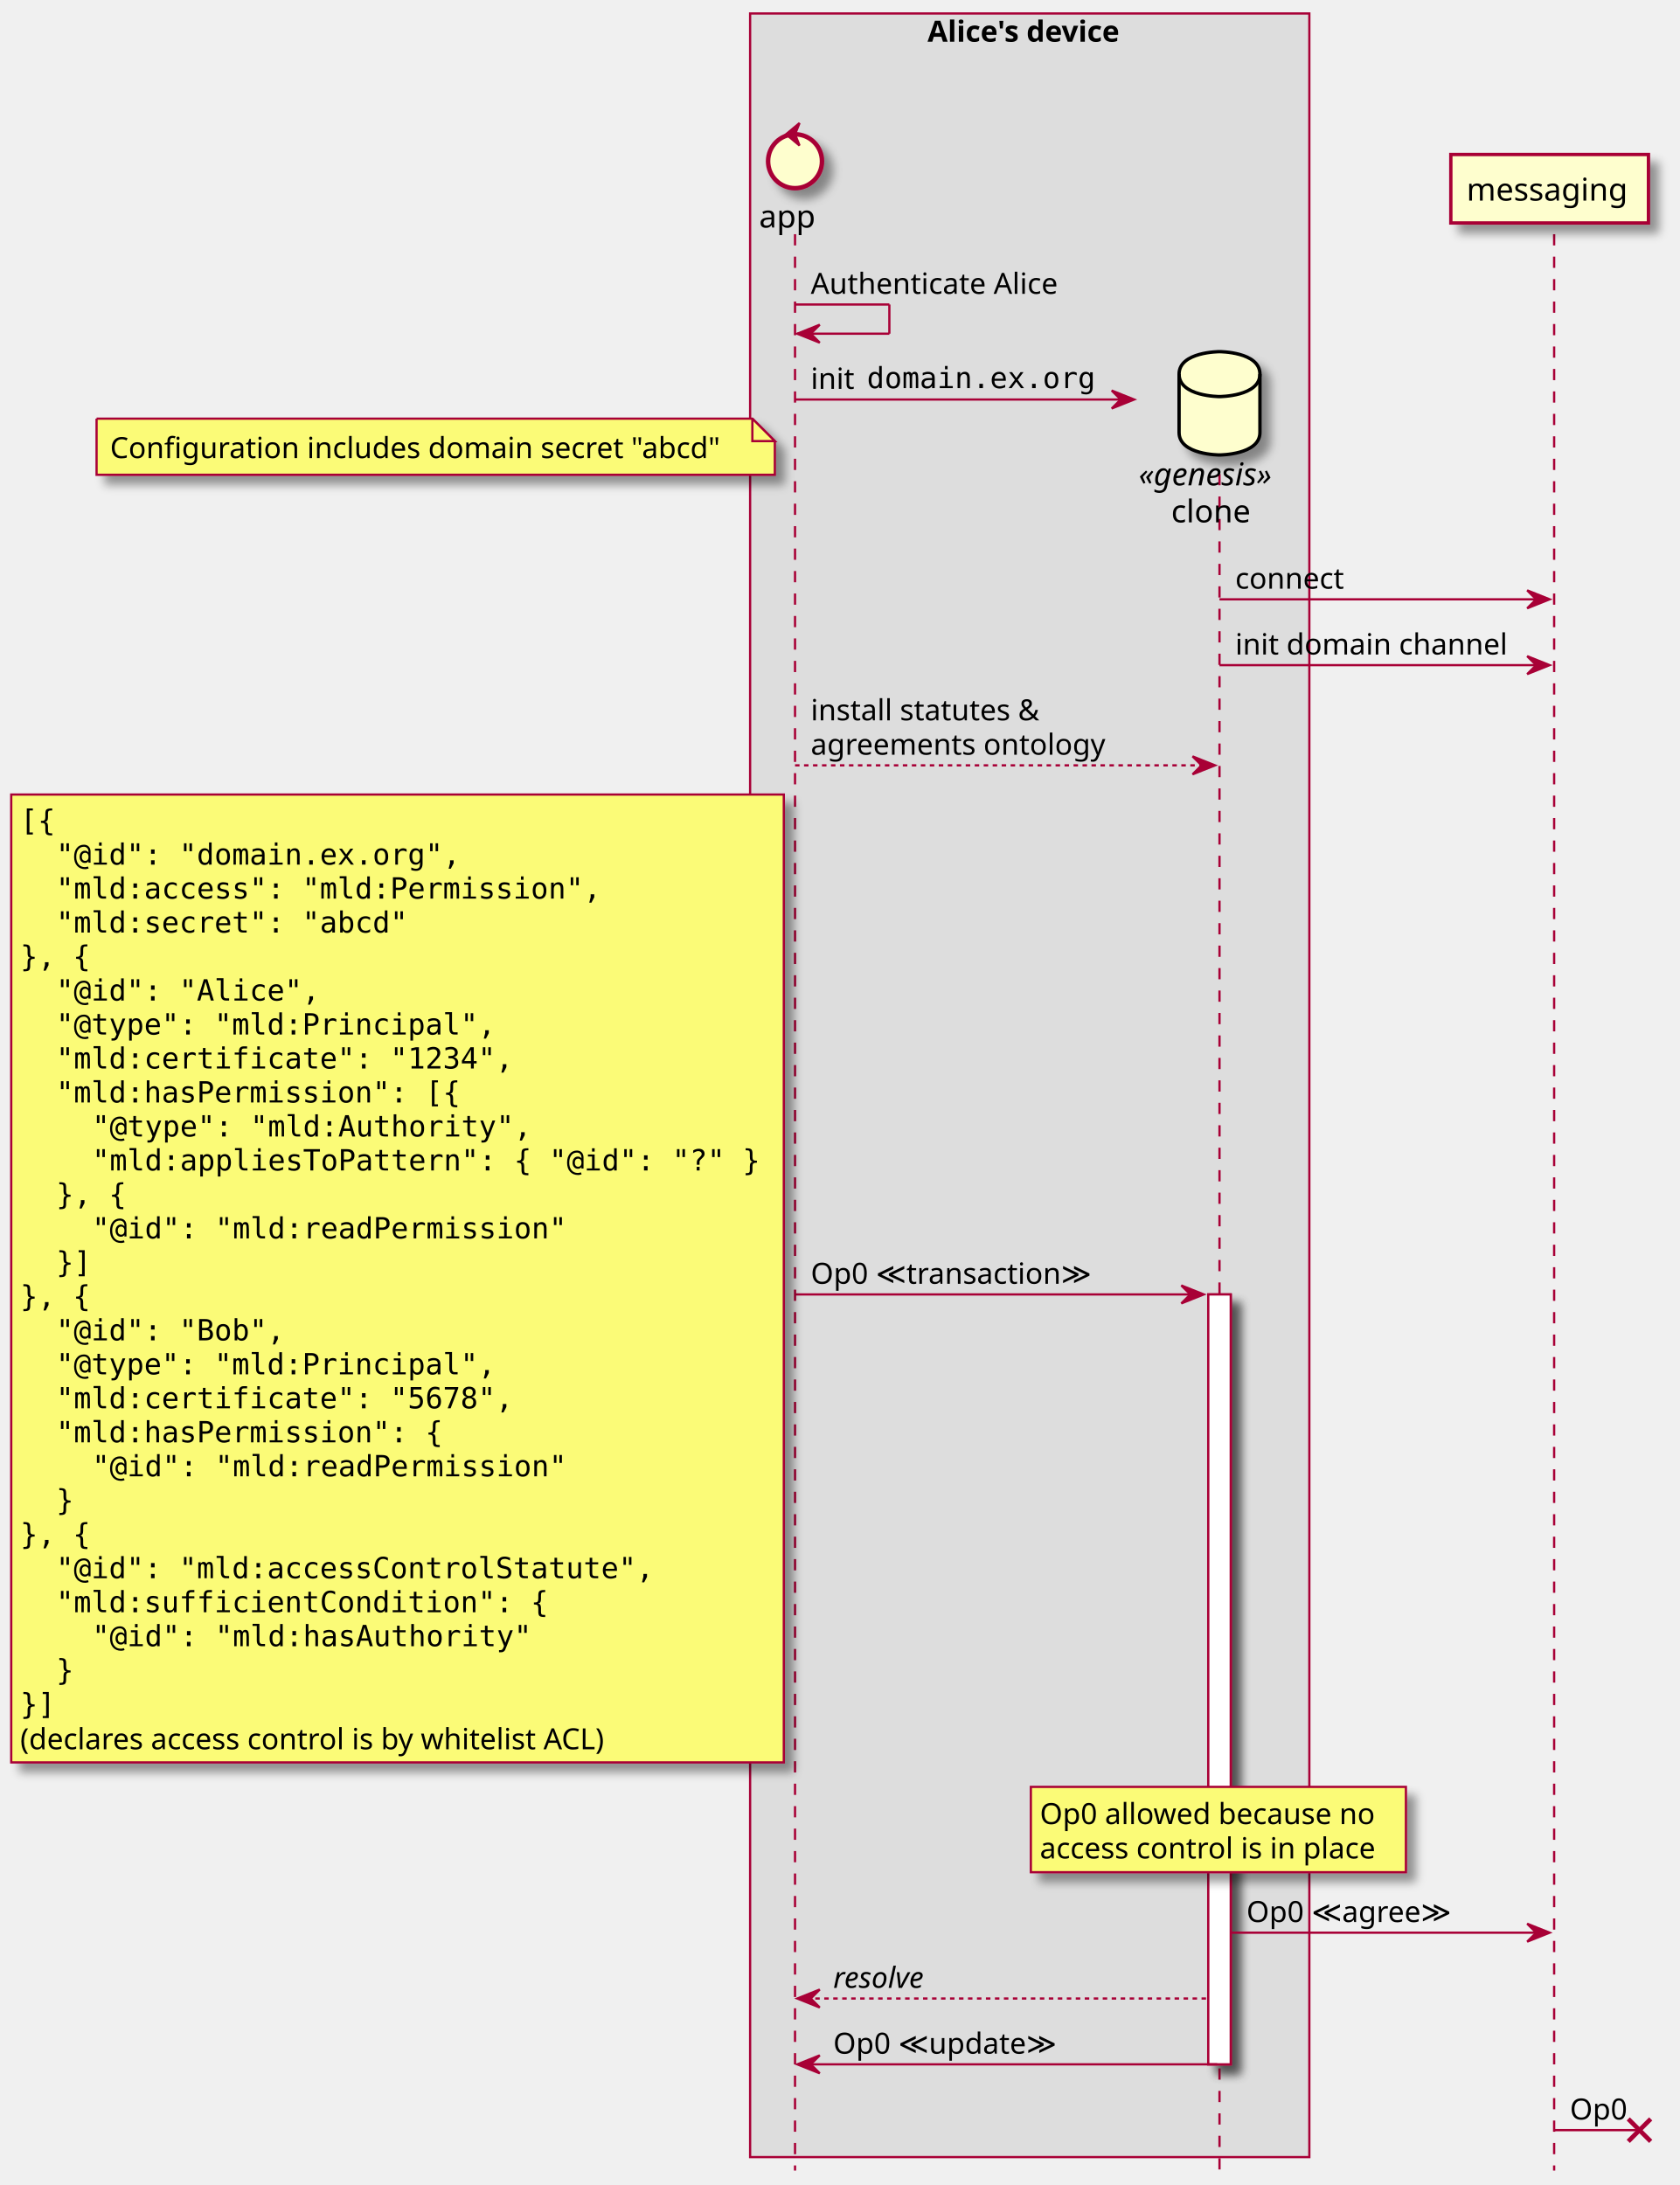
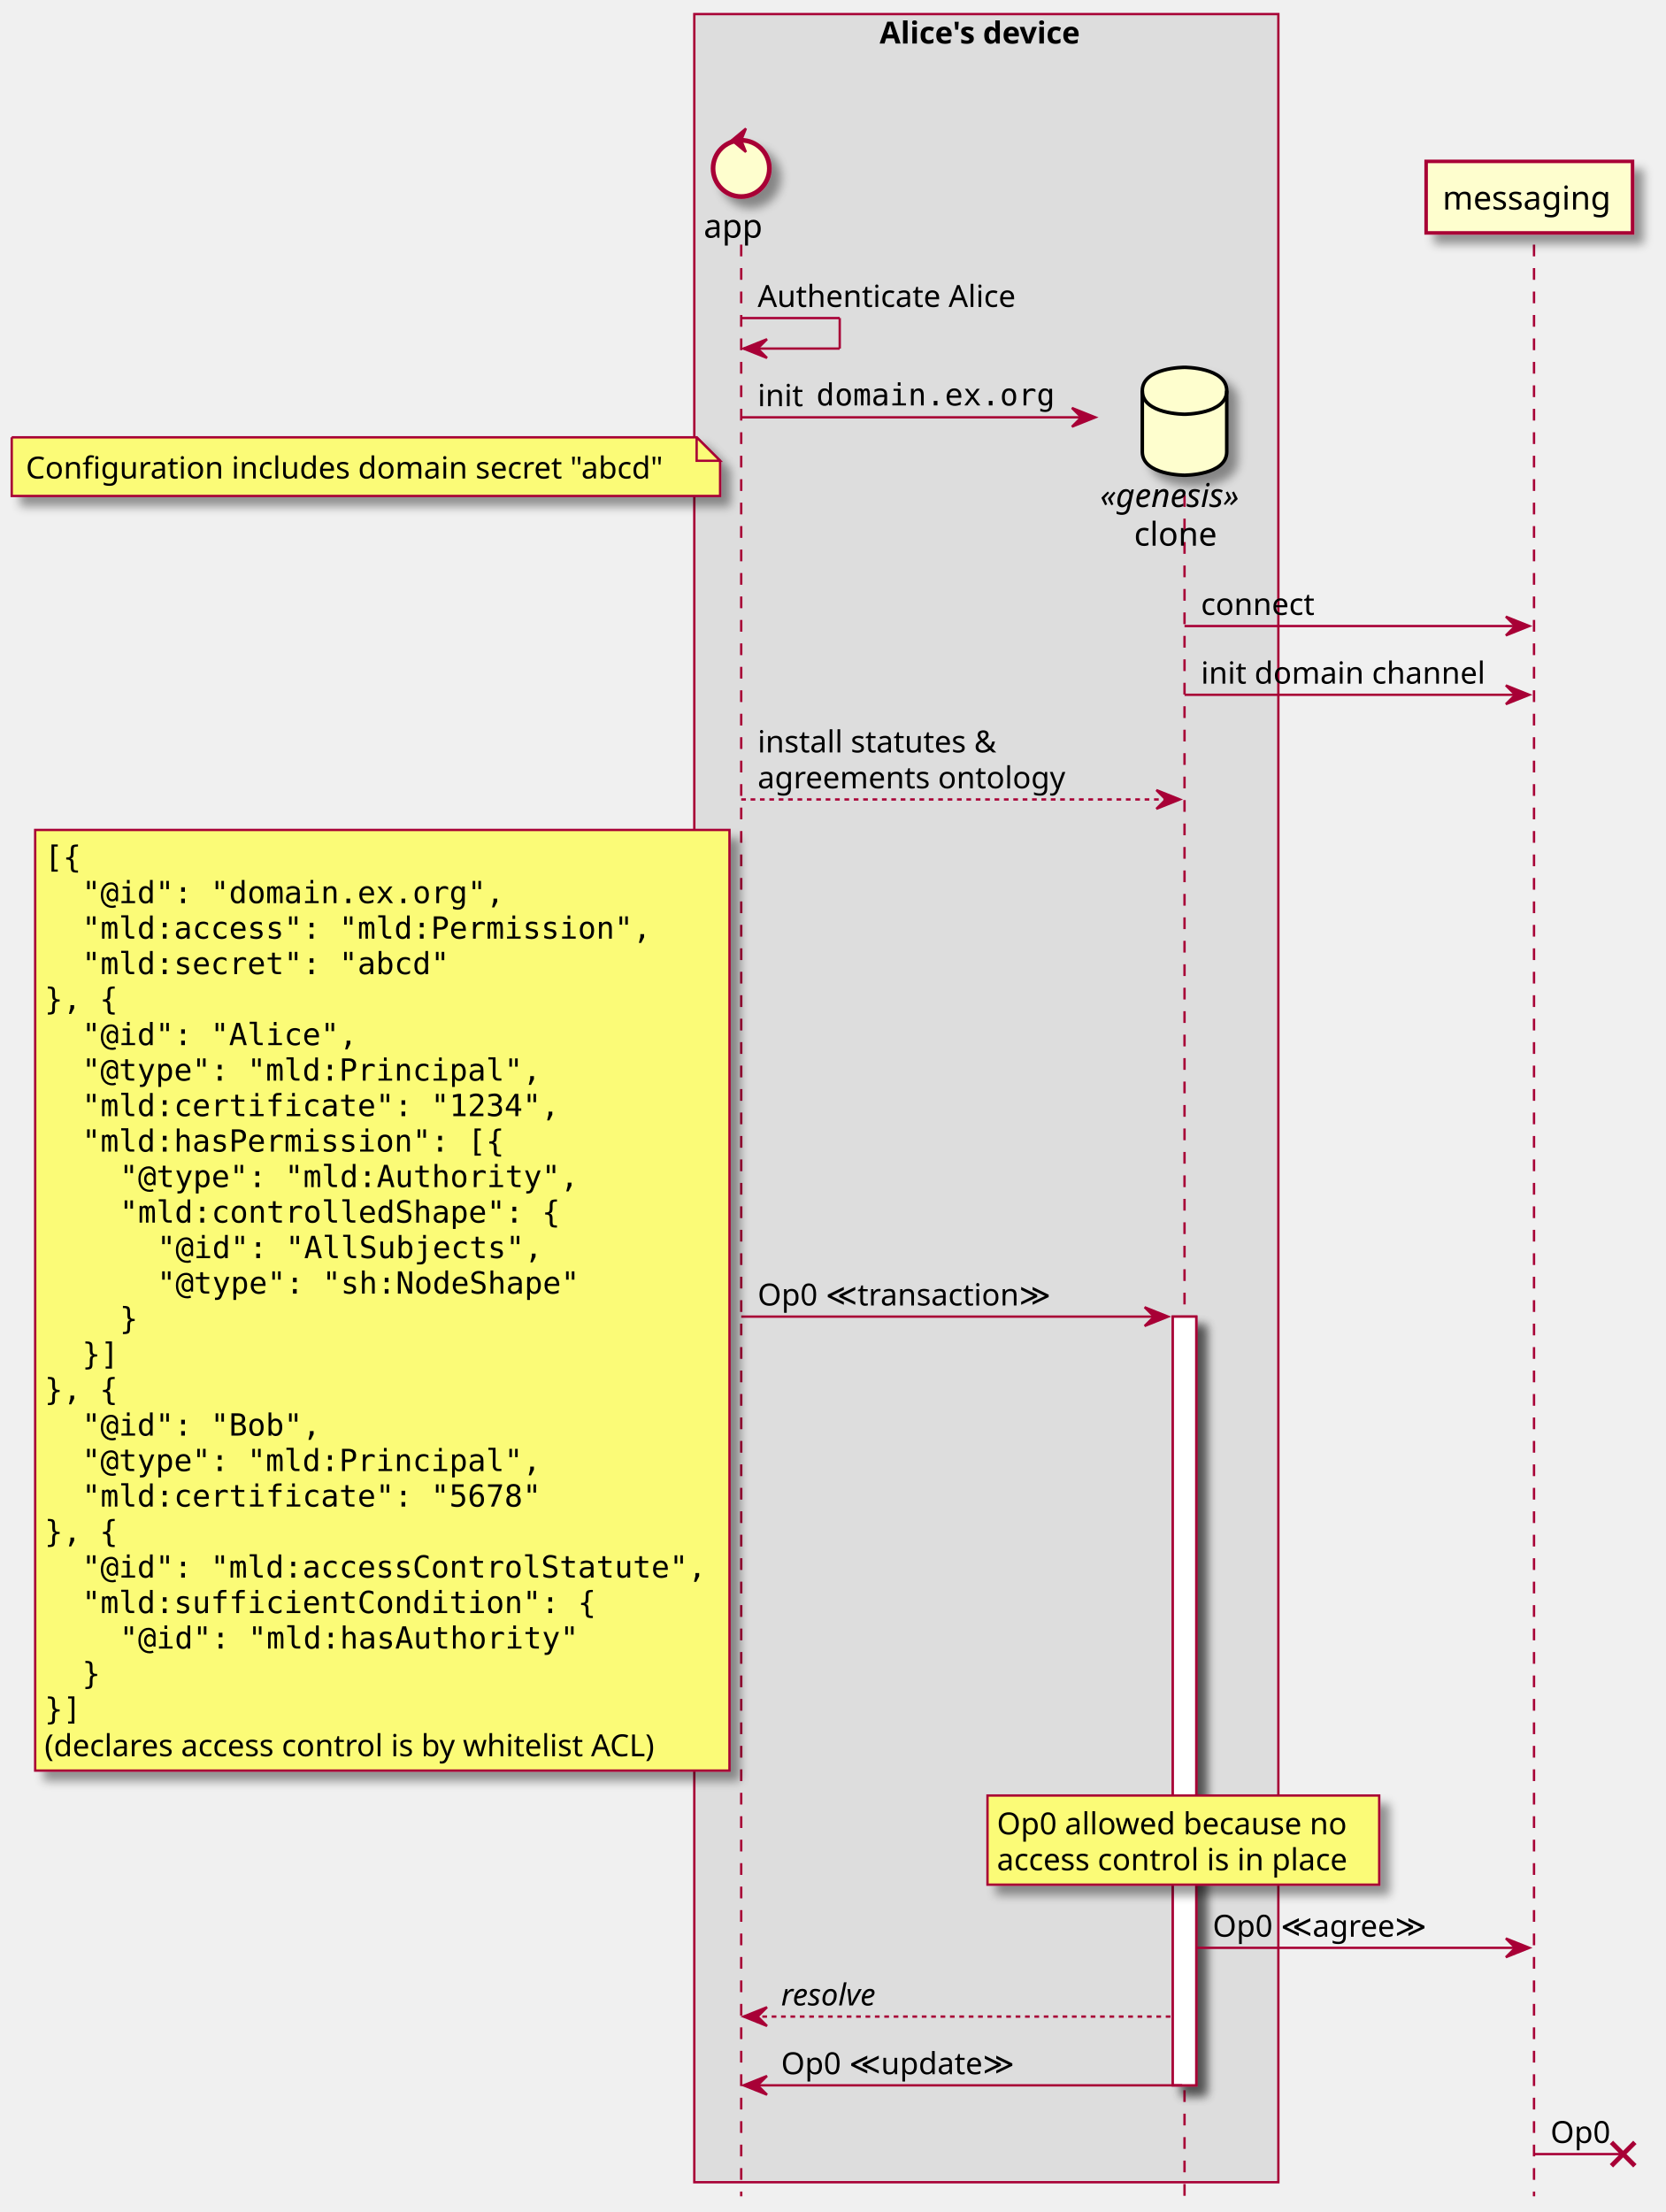
- <svg xmlns="http://www.w3.org/2000/svg" contentScriptType="application/ecmascript" contentStyleType="text/css" height="973px" preserveAspectRatio="none" style="width:748px;height:973px;background:#FFFFFF;" version="1.1" viewBox="0 0 748 973" width="748px" zoomAndPan="magnify">
+ <svg xmlns="http://www.w3.org/2000/svg" contentScriptType="application/ecmascript" contentStyleType="text/css" height="943px" preserveAspectRatio="none" style="width:710px;height:943px;background:#FFFFFF;" version="1.1" viewBox="0 0 710 943" width="710px" zoomAndPan="magnify">
  <defs>
-     <filter height="300%" id="fpp1ic4bnkc09" width="300%" x="-1" y="-1">
+     <filter height="300%" id="f1e0tegzc8bmn0" width="300%" x="-1" y="-1">
      <feGaussianBlur result="blurOut" stdDeviation="2.0" />
      <feColorMatrix in="blurOut" result="blurOut2" type="matrix" values="0 0 0 0 0 0 0 0 0 0 0 0 0 0 0 0 0 0 .4 0" />
      <feOffset dx="4.0" dy="4.0" in="blurOut2" result="blurOut3" />
      <feBlend in="SourceGraphic" in2="blurOut3" mode="normal" />
    </filter>
  </defs>
  <g>
-     <rect fill="#DDDDDD" height="954.576" style="stroke:#A80036;stroke-width:1.0;" width="249" x="334" y="6" />
-     <text fill="#000000" font-family="sans-serif" font-size="13" font-weight="bold" lengthAdjust="spacing" textLength="91" x="413" y="18.568">Alice's device</text>
-     <rect fill="#FFFFFF" filter="url(#fpp1ic4bnkc09)" height="342.846" style="stroke:#A80036;stroke-width:1.0;" width="10" x="538" y="576.42" />
-     <line style="stroke:#A80036;stroke-width:1.0;stroke-dasharray:5.0,5.0;" x1="354" x2="354" y1="104.287" y2="966.576" />
-     <line style="stroke:#A80036;stroke-width:1.0;stroke-dasharray:5.0,5.0;" x1="543" x2="543" y1="211.086" y2="966.576" />
-     <line style="stroke:#A80036;stroke-width:1.0;stroke-dasharray:5.0,5.0;" x1="692" x2="692" y1="104.287" y2="966.576" />
-     <text fill="#000000" font-family="sans-serif" font-size="14" lengthAdjust="spacing" textLength="26" x="338" y="101.334">app</text>
-     <ellipse cx="354" cy="71.799" fill="#FEFECE" filter="url(#fpp1ic4bnkc09)" rx="12" ry="12" style="stroke:#A80036;stroke-width:2.0;" />
-     <polygon fill="#A80036" points="350,59.799,356,54.799,354,59.799,356,64.799,350,59.799" style="stroke:#A80036;stroke-width:1.0;" />
-     <rect fill="#FEFECE" filter="url(#fpp1ic4bnkc09)" height="30.488" style="stroke:#A80036;stroke-width:1.5;" width="88" x="646" y="68.799" />
-     <text fill="#000000" font-family="sans-serif" font-size="14" lengthAdjust="spacing" textLength="74" x="653" y="89.334">messaging</text>
-     <rect fill="#FFFFFF" filter="url(#fpp1ic4bnkc09)" height="342.846" style="stroke:#A80036;stroke-width:1.0;" width="10" x="538" y="576.42" />
-     <line style="stroke:#A80036;stroke-width:1.0;" x1="354" x2="396" y1="135.598" y2="135.598" />
-     <line style="stroke:#A80036;stroke-width:1.0;" x1="396" x2="396" y1="135.598" y2="148.598" />
-     <line style="stroke:#A80036;stroke-width:1.0;" x1="355" x2="396" y1="148.598" y2="148.598" />
-     <polygon fill="#A80036" points="365,144.598,355,148.598,365,152.598,361,148.598" style="stroke:#A80036;stroke-width:1.0;" />
-     <text fill="#000000" font-family="sans-serif" font-size="13" lengthAdjust="spacing" textLength="115" x="361" y="130.856">Authenticate Alice</text>
-     <polygon fill="#A80036" points="495,173.908,505,177.908,495,181.908,499,177.908" style="stroke:#A80036;stroke-width:1.0;" />
-     <line style="stroke:#A80036;stroke-width:1.0;" x1="354" x2="501" y1="177.908" y2="177.908" />
-     <text fill="#000000" font-family="sans-serif" font-size="13" lengthAdjust="spacing" textLength="21" x="361" y="173.166">init</text>
-     <text fill="#000000" font-family="monospace" font-size="13" lengthAdjust="spacing" textLength="104" x="386" y="172.842">domain.ex.org</text>
-     <text fill="#000000" font-family="sans-serif" font-size="14" font-style="italic" lengthAdjust="spacing" textLength="66" x="507" y="216.133">«genesis»</text>
-     <text fill="#000000" font-family="sans-serif" font-size="14" lengthAdjust="spacing" textLength="37" x="521.5" y="232.621">clone</text>
-     <path d="M525,166.598 C525,156.598 543,156.598 543,156.598 C543,156.598 561,156.598 561,166.598 L561,192.598 C561,202.598 543,202.598 543,202.598 C543,202.598 525,202.598 525,192.598 L525,166.598 " fill="#FEFECE" filter="url(#fpp1ic4bnkc09)" style="stroke:#000000;stroke-width:1.5;" />
-     <path d="M525,166.598 C525,176.598 543,176.598 543,176.598 C543,176.598 561,176.598 561,166.598 " fill="none" style="stroke:#000000;stroke-width:1.5;" />
-     <path d="M43,186.431 L43,211.431 L345,211.431 L345,196.431 L335,186.431 L43,186.431 " fill="#FBFB77" filter="url(#fpp1ic4bnkc09)" style="stroke:#A80036;stroke-width:1.0;" />
-     <path d="M335,186.431 L335,196.431 L345,196.431 L335,186.431 " fill="#FBFB77" style="stroke:#A80036;stroke-width:1.0;" />
-     <text fill="#000000" font-family="sans-serif" font-size="13" lengthAdjust="spacing" textLength="281" x="49" y="203.999">Configuration includes domain secret "abcd"</text>
-     <polygon fill="#A80036" points="680,262.885,690,266.885,680,270.885,684,266.885" style="stroke:#A80036;stroke-width:1.0;" />
-     <line style="stroke:#A80036;stroke-width:1.0;" x1="543" x2="686" y1="266.885" y2="266.885" />
-     <text fill="#000000" font-family="sans-serif" font-size="13" lengthAdjust="spacing" textLength="50" x="550" y="262.143">connect</text>
-     <polygon fill="#A80036" points="680,292.195,690,296.195,680,300.195,684,296.195" style="stroke:#A80036;stroke-width:1.0;" />
-     <line style="stroke:#A80036;stroke-width:1.0;" x1="543" x2="686" y1="296.195" y2="296.195" />
-     <text fill="#000000" font-family="sans-serif" font-size="13" lengthAdjust="spacing" textLength="125" x="550" y="291.453">init domain channel</text>
-     <polygon fill="#A80036" points="531,336.816,541,340.816,531,344.816,535,340.816" style="stroke:#A80036;stroke-width:1.0;" />
-     <line style="stroke:#A80036;stroke-width:1.0;stroke-dasharray:2.0,2.0;" x1="354" x2="537" y1="340.816" y2="340.816" />
-     <text fill="#000000" font-family="sans-serif" font-size="13" lengthAdjust="spacing" textLength="107" x="361" y="320.764">install statutes &amp;</text>
-     <text fill="#000000" font-family="sans-serif" font-size="13" lengthAdjust="spacing" textLength="133" x="361" y="336.074">agreements ontology</text>
-     <polygon fill="#A80036" points="526,572.42,536,576.42,526,580.42,530,576.42" style="stroke:#A80036;stroke-width:1.0;" />
-     <line style="stroke:#A80036;stroke-width:1.0;" x1="354" x2="532" y1="576.42" y2="576.42" />
-     <text fill="#000000" font-family="sans-serif" font-size="13" lengthAdjust="spacing" textLength="120" x="361" y="571.678">Op0 ≪transaction≫</text>
-     <rect fill="#FBFB77" filter="url(#fpp1ic4bnkc09)" height="431" style="stroke:#A80036;stroke-width:1.0;" width="344" x="5" y="353.816" />
-     <text fill="#000000" font-family="monospace" font-size="13" lengthAdjust="spacing" textLength="16" x="9" y="369.883">[{</text>
-     <text fill="#000000" font-family="monospace" font-size="13" lengthAdjust="spacing" textLength="184" x="25" y="385.016">"@id": "domain.ex.org",</text>
-     <text fill="#000000" font-family="monospace" font-size="13" lengthAdjust="spacing" textLength="248" x="25" y="400.149">"mld:access": "mld:Permission",</text>
-     <text fill="#000000" font-family="monospace" font-size="13" lengthAdjust="spacing" textLength="160" x="25" y="415.282">"mld:secret": "abcd"</text>
-     <text fill="#000000" font-family="monospace" font-size="13" lengthAdjust="spacing" textLength="32" x="9" y="430.415">}, {</text>
-     <text fill="#000000" font-family="monospace" font-size="13" lengthAdjust="spacing" textLength="120" x="25" y="445.547">"@id": "Alice",</text>
-     <text fill="#000000" font-family="monospace" font-size="13" lengthAdjust="spacing" textLength="200" x="25" y="460.68">"@type": "mld:Principal",</text>
-     <text fill="#000000" font-family="monospace" font-size="13" lengthAdjust="spacing" textLength="208" x="25" y="475.813">"mld:certificate": "1234",</text>
-     <text fill="#000000" font-family="monospace" font-size="13" lengthAdjust="spacing" textLength="184" x="25" y="490.946">"mld:hasPermission": [{</text>
-     <text fill="#000000" font-family="monospace" font-size="13" lengthAdjust="spacing" textLength="200" x="41" y="506.079">"@type": "mld:Authority",</text>
-     <text fill="#000000" font-family="monospace" font-size="13" lengthAdjust="spacing" textLength="304" x="41" y="521.211">"mld:appliesToPattern": { "@id": "?" }</text>
-     <text fill="#000000" font-family="monospace" font-size="13" lengthAdjust="spacing" textLength="32" x="25" y="536.344">}, {</text>
-     <text fill="#000000" font-family="monospace" font-size="13" lengthAdjust="spacing" textLength="216" x="41" y="551.477">"@id": "mld:readPermission"</text>
-     <text fill="#000000" font-family="monospace" font-size="13" lengthAdjust="spacing" textLength="16" x="25" y="566.61">}]</text>
-     <text fill="#000000" font-family="monospace" font-size="13" lengthAdjust="spacing" textLength="32" x="9" y="581.743">}, {</text>
-     <text fill="#000000" font-family="monospace" font-size="13" lengthAdjust="spacing" textLength="104" x="25" y="596.875">"@id": "Bob",</text>
-     <text fill="#000000" font-family="monospace" font-size="13" lengthAdjust="spacing" textLength="200" x="25" y="612.008">"@type": "mld:Principal",</text>
-     <text fill="#000000" font-family="monospace" font-size="13" lengthAdjust="spacing" textLength="208" x="25" y="627.141">"mld:certificate": "5678",</text>
-     <text fill="#000000" font-family="monospace" font-size="13" lengthAdjust="spacing" textLength="176" x="25" y="642.274">"mld:hasPermission": {</text>
-     <text fill="#000000" font-family="monospace" font-size="13" lengthAdjust="spacing" textLength="216" x="41" y="657.407">"@id": "mld:readPermission"</text>
-     <text fill="#000000" font-family="monospace" font-size="13" lengthAdjust="spacing" textLength="8" x="25" y="672.54">}</text>
-     <text fill="#000000" font-family="monospace" font-size="13" lengthAdjust="spacing" textLength="32" x="9" y="687.672">}, {</text>
-     <text fill="#000000" font-family="monospace" font-size="13" lengthAdjust="spacing" textLength="272" x="25" y="702.805">"@id": "mld:accessControlStatute",</text>
-     <text fill="#000000" font-family="monospace" font-size="13" lengthAdjust="spacing" textLength="224" x="25" y="717.938">"mld:sufficientCondition": {</text>
-     <text fill="#000000" font-family="monospace" font-size="13" lengthAdjust="spacing" textLength="200" x="41" y="733.071">"@id": "mld:hasAuthority"</text>
-     <text fill="#000000" font-family="monospace" font-size="13" lengthAdjust="spacing" textLength="8" x="25" y="748.204">}</text>
-     <text fill="#000000" font-family="monospace" font-size="13" lengthAdjust="spacing" textLength="16" x="9" y="763.336">}]</text>
-     <text fill="#000000" font-family="sans-serif" font-size="13" lengthAdjust="spacing" textLength="276" x="9" y="778.971">(declares access control is by whitelist ACL)</text>
-     <rect fill="#FBFB77" filter="url(#fpp1ic4bnkc09)" height="38" style="stroke:#A80036;stroke-width:1.0;" width="167" x="459" y="795.713" />
-     <text fill="#000000" font-family="sans-serif" font-size="13" lengthAdjust="spacing" textLength="153" x="463" y="812.281">Op0 allowed because no</text>
-     <text fill="#000000" font-family="sans-serif" font-size="13" lengthAdjust="spacing" textLength="159" x="463" y="827.592">access control is in place</text>
-     <polygon fill="#A80036" points="680,856.644,690,860.644,680,864.644,684,860.644" style="stroke:#A80036;stroke-width:1.0;" />
-     <line style="stroke:#A80036;stroke-width:1.0;" x1="548" x2="686" y1="860.644" y2="860.644" />
-     <text fill="#000000" font-family="sans-serif" font-size="13" lengthAdjust="spacing" textLength="83" x="555" y="855.902">Op0 ≪agree≫</text>
-     <polygon fill="#A80036" points="365,885.955,355,889.955,365,893.955,361,889.955" style="stroke:#A80036;stroke-width:1.0;" />
-     <line style="stroke:#A80036;stroke-width:1.0;stroke-dasharray:2.0,2.0;" x1="359" x2="537" y1="889.955" y2="889.955" />
-     <text fill="#000000" font-family="sans-serif" font-size="13" font-style="italic" lengthAdjust="spacing" textLength="45" x="371" y="885.213">resolve</text>
-     <polygon fill="#A80036" points="365,915.266,355,919.266,365,923.266,361,919.266" style="stroke:#A80036;stroke-width:1.0;" />
-     <line style="stroke:#A80036;stroke-width:1.0;" x1="359" x2="542" y1="919.266" y2="919.266" />
-     <text fill="#000000" font-family="sans-serif" font-size="13" lengthAdjust="spacing" textLength="92" x="371" y="914.523">Op0 ≪update≫</text>
-     <line style="stroke:#A80036;stroke-width:2.0;" x1="725" x2="735" y1="943.576" y2="953.576" />
-     <line style="stroke:#A80036;stroke-width:2.0;" x1="725" x2="735" y1="953.576" y2="943.576" />
-     <line style="stroke:#A80036;stroke-width:1.0;" x1="692" x2="730" y1="948.576" y2="948.576" />
-     <text fill="#000000" font-family="sans-serif" font-size="13" lengthAdjust="spacing" textLength="26" x="699" y="943.834">Op0</text>
+     <rect fill="#DDDDDD" height="924.311" style="stroke:#A80036;stroke-width:1.0;" width="249" x="296" y="6" />
+     <text fill="#000000" font-family="sans-serif" font-size="13" font-weight="bold" lengthAdjust="spacing" textLength="91" x="375" y="18.568">Alice's device</text>
+     <rect fill="#FFFFFF" filter="url(#f1e0tegzc8bmn0)" height="327.713" style="stroke:#A80036;stroke-width:1.0;" width="10" x="500" y="561.287" />
+     <line style="stroke:#A80036;stroke-width:1.0;stroke-dasharray:5.0,5.0;" x1="316" x2="316" y1="104.287" y2="936.311" />
+     <line style="stroke:#A80036;stroke-width:1.0;stroke-dasharray:5.0,5.0;" x1="505" x2="505" y1="211.086" y2="936.311" />
+     <line style="stroke:#A80036;stroke-width:1.0;stroke-dasharray:5.0,5.0;" x1="654" x2="654" y1="104.287" y2="936.311" />
+     <text fill="#000000" font-family="sans-serif" font-size="14" lengthAdjust="spacing" textLength="26" x="300" y="101.334">app</text>
+     <ellipse cx="316" cy="71.799" fill="#FEFECE" filter="url(#f1e0tegzc8bmn0)" rx="12" ry="12" style="stroke:#A80036;stroke-width:2.0;" />
+     <polygon fill="#A80036" points="312,59.799,318,54.799,316,59.799,318,64.799,312,59.799" style="stroke:#A80036;stroke-width:1.0;" />
+     <rect fill="#FEFECE" filter="url(#f1e0tegzc8bmn0)" height="30.488" style="stroke:#A80036;stroke-width:1.5;" width="88" x="608" y="68.799" />
+     <text fill="#000000" font-family="sans-serif" font-size="14" lengthAdjust="spacing" textLength="74" x="615" y="89.334">messaging</text>
+     <rect fill="#FFFFFF" filter="url(#f1e0tegzc8bmn0)" height="327.713" style="stroke:#A80036;stroke-width:1.0;" width="10" x="500" y="561.287" />
+     <line style="stroke:#A80036;stroke-width:1.0;" x1="316" x2="358" y1="135.598" y2="135.598" />
+     <line style="stroke:#A80036;stroke-width:1.0;" x1="358" x2="358" y1="135.598" y2="148.598" />
+     <line style="stroke:#A80036;stroke-width:1.0;" x1="317" x2="358" y1="148.598" y2="148.598" />
+     <polygon fill="#A80036" points="327,144.598,317,148.598,327,152.598,323,148.598" style="stroke:#A80036;stroke-width:1.0;" />
+     <text fill="#000000" font-family="sans-serif" font-size="13" lengthAdjust="spacing" textLength="115" x="323" y="130.856">Authenticate Alice</text>
+     <polygon fill="#A80036" points="457,173.908,467,177.908,457,181.908,461,177.908" style="stroke:#A80036;stroke-width:1.0;" />
+     <line style="stroke:#A80036;stroke-width:1.0;" x1="316" x2="463" y1="177.908" y2="177.908" />
+     <text fill="#000000" font-family="sans-serif" font-size="13" lengthAdjust="spacing" textLength="21" x="323" y="173.166">init</text>
+     <text fill="#000000" font-family="monospace" font-size="13" lengthAdjust="spacing" textLength="104" x="348" y="172.842">domain.ex.org</text>
+     <text fill="#000000" font-family="sans-serif" font-size="14" font-style="italic" lengthAdjust="spacing" textLength="66" x="469" y="216.133">«genesis»</text>
+     <text fill="#000000" font-family="sans-serif" font-size="14" lengthAdjust="spacing" textLength="37" x="483.5" y="232.621">clone</text>
+     <path d="M487,166.598 C487,156.598 505,156.598 505,156.598 C505,156.598 523,156.598 523,166.598 L523,192.598 C523,202.598 505,202.598 505,202.598 C505,202.598 487,202.598 487,192.598 L487,166.598 " fill="#FEFECE" filter="url(#f1e0tegzc8bmn0)" style="stroke:#000000;stroke-width:1.5;" />
+     <path d="M487,166.598 C487,176.598 505,176.598 505,176.598 C505,176.598 523,176.598 523,166.598 " fill="none" style="stroke:#000000;stroke-width:1.5;" />
+     <path d="M5,186.431 L5,211.431 L307,211.431 L307,196.431 L297,186.431 L5,186.431 " fill="#FBFB77" filter="url(#f1e0tegzc8bmn0)" style="stroke:#A80036;stroke-width:1.0;" />
+     <path d="M297,186.431 L297,196.431 L307,196.431 L297,186.431 " fill="#FBFB77" style="stroke:#A80036;stroke-width:1.0;" />
+     <text fill="#000000" font-family="sans-serif" font-size="13" lengthAdjust="spacing" textLength="281" x="11" y="203.999">Configuration includes domain secret "abcd"</text>
+     <polygon fill="#A80036" points="642,262.885,652,266.885,642,270.885,646,266.885" style="stroke:#A80036;stroke-width:1.0;" />
+     <line style="stroke:#A80036;stroke-width:1.0;" x1="505" x2="648" y1="266.885" y2="266.885" />
+     <text fill="#000000" font-family="sans-serif" font-size="13" lengthAdjust="spacing" textLength="50" x="512" y="262.143">connect</text>
+     <polygon fill="#A80036" points="642,292.195,652,296.195,642,300.195,646,296.195" style="stroke:#A80036;stroke-width:1.0;" />
+     <line style="stroke:#A80036;stroke-width:1.0;" x1="505" x2="648" y1="296.195" y2="296.195" />
+     <text fill="#000000" font-family="sans-serif" font-size="13" lengthAdjust="spacing" textLength="125" x="512" y="291.453">init domain channel</text>
+     <polygon fill="#A80036" points="493,336.816,503,340.816,493,344.816,497,340.816" style="stroke:#A80036;stroke-width:1.0;" />
+     <line style="stroke:#A80036;stroke-width:1.0;stroke-dasharray:2.0,2.0;" x1="316" x2="499" y1="340.816" y2="340.816" />
+     <text fill="#000000" font-family="sans-serif" font-size="13" lengthAdjust="spacing" textLength="107" x="323" y="320.764">install statutes &amp;</text>
+     <text fill="#000000" font-family="sans-serif" font-size="13" lengthAdjust="spacing" textLength="133" x="323" y="336.074">agreements ontology</text>
+     <polygon fill="#A80036" points="488,557.287,498,561.287,488,565.287,492,561.287" style="stroke:#A80036;stroke-width:1.0;" />
+     <line style="stroke:#A80036;stroke-width:1.0;" x1="316" x2="494" y1="561.287" y2="561.287" />
+     <text fill="#000000" font-family="sans-serif" font-size="13" lengthAdjust="spacing" textLength="120" x="323" y="556.545">Op0 ≪transaction≫</text>
+     <rect fill="#FBFB77" filter="url(#f1e0tegzc8bmn0)" height="401" style="stroke:#A80036;stroke-width:1.0;" width="296" x="15" y="353.816" />
+     <text fill="#000000" font-family="monospace" font-size="13" lengthAdjust="spacing" textLength="16" x="19" y="369.883">[{</text>
+     <text fill="#000000" font-family="monospace" font-size="13" lengthAdjust="spacing" textLength="184" x="35" y="385.016">"@id": "domain.ex.org",</text>
+     <text fill="#000000" font-family="monospace" font-size="13" lengthAdjust="spacing" textLength="248" x="35" y="400.149">"mld:access": "mld:Permission",</text>
+     <text fill="#000000" font-family="monospace" font-size="13" lengthAdjust="spacing" textLength="160" x="35" y="415.282">"mld:secret": "abcd"</text>
+     <text fill="#000000" font-family="monospace" font-size="13" lengthAdjust="spacing" textLength="32" x="19" y="430.415">}, {</text>
+     <text fill="#000000" font-family="monospace" font-size="13" lengthAdjust="spacing" textLength="120" x="35" y="445.547">"@id": "Alice",</text>
+     <text fill="#000000" font-family="monospace" font-size="13" lengthAdjust="spacing" textLength="200" x="35" y="460.68">"@type": "mld:Principal",</text>
+     <text fill="#000000" font-family="monospace" font-size="13" lengthAdjust="spacing" textLength="208" x="35" y="475.813">"mld:certificate": "1234",</text>
+     <text fill="#000000" font-family="monospace" font-size="13" lengthAdjust="spacing" textLength="184" x="35" y="490.946">"mld:hasPermission": [{</text>
+     <text fill="#000000" font-family="monospace" font-size="13" lengthAdjust="spacing" textLength="200" x="51" y="506.079">"@type": "mld:Authority",</text>
+     <text fill="#000000" font-family="monospace" font-size="13" lengthAdjust="spacing" textLength="192" x="51" y="521.211">"mld:controlledShape": {</text>
+     <text fill="#000000" font-family="monospace" font-size="13" lengthAdjust="spacing" textLength="168" x="67" y="536.344">"@id": "AllSubjects",</text>
+     <text fill="#000000" font-family="monospace" font-size="13" lengthAdjust="spacing" textLength="184" x="67" y="551.477">"@type": "sh:NodeShape"</text>
+     <text fill="#000000" font-family="monospace" font-size="13" lengthAdjust="spacing" textLength="8" x="51" y="566.61">}</text>
+     <text fill="#000000" font-family="monospace" font-size="13" lengthAdjust="spacing" textLength="16" x="35" y="581.743">}]</text>
+     <text fill="#000000" font-family="monospace" font-size="13" lengthAdjust="spacing" textLength="32" x="19" y="596.875">}, {</text>
+     <text fill="#000000" font-family="monospace" font-size="13" lengthAdjust="spacing" textLength="104" x="35" y="612.008">"@id": "Bob",</text>
+     <text fill="#000000" font-family="monospace" font-size="13" lengthAdjust="spacing" textLength="200" x="35" y="627.141">"@type": "mld:Principal",</text>
+     <text fill="#000000" font-family="monospace" font-size="13" lengthAdjust="spacing" textLength="200" x="35" y="642.274">"mld:certificate": "5678"</text>
+     <text fill="#000000" font-family="monospace" font-size="13" lengthAdjust="spacing" textLength="32" x="19" y="657.407">}, {</text>
+     <text fill="#000000" font-family="monospace" font-size="13" lengthAdjust="spacing" textLength="272" x="35" y="672.54">"@id": "mld:accessControlStatute",</text>
+     <text fill="#000000" font-family="monospace" font-size="13" lengthAdjust="spacing" textLength="224" x="35" y="687.672">"mld:sufficientCondition": {</text>
+     <text fill="#000000" font-family="monospace" font-size="13" lengthAdjust="spacing" textLength="200" x="51" y="702.805">"@id": "mld:hasAuthority"</text>
+     <text fill="#000000" font-family="monospace" font-size="13" lengthAdjust="spacing" textLength="8" x="35" y="717.938">}</text>
+     <text fill="#000000" font-family="monospace" font-size="13" lengthAdjust="spacing" textLength="16" x="19" y="733.071">}]</text>
+     <text fill="#000000" font-family="sans-serif" font-size="13" lengthAdjust="spacing" textLength="276" x="19" y="748.705">(declares access control is by whitelist ACL)</text>
+     <rect fill="#FBFB77" filter="url(#f1e0tegzc8bmn0)" height="38" style="stroke:#A80036;stroke-width:1.0;" width="167" x="421" y="765.447" />
+     <text fill="#000000" font-family="sans-serif" font-size="13" lengthAdjust="spacing" textLength="153" x="425" y="782.016">Op0 allowed because no</text>
+     <text fill="#000000" font-family="sans-serif" font-size="13" lengthAdjust="spacing" textLength="159" x="425" y="797.326">access control is in place</text>
+     <polygon fill="#A80036" points="642,826.379,652,830.379,642,834.379,646,830.379" style="stroke:#A80036;stroke-width:1.0;" />
+     <line style="stroke:#A80036;stroke-width:1.0;" x1="510" x2="648" y1="830.379" y2="830.379" />
+     <text fill="#000000" font-family="sans-serif" font-size="13" lengthAdjust="spacing" textLength="83" x="517" y="825.637">Op0 ≪agree≫</text>
+     <polygon fill="#A80036" points="327,855.689,317,859.689,327,863.689,323,859.689" style="stroke:#A80036;stroke-width:1.0;" />
+     <line style="stroke:#A80036;stroke-width:1.0;stroke-dasharray:2.0,2.0;" x1="321" x2="499" y1="859.689" y2="859.689" />
+     <text fill="#000000" font-family="sans-serif" font-size="13" font-style="italic" lengthAdjust="spacing" textLength="45" x="333" y="854.947">resolve</text>
+     <polygon fill="#A80036" points="327,885,317,889,327,893,323,889" style="stroke:#A80036;stroke-width:1.0;" />
+     <line style="stroke:#A80036;stroke-width:1.0;" x1="321" x2="504" y1="889" y2="889" />
+     <text fill="#000000" font-family="sans-serif" font-size="13" lengthAdjust="spacing" textLength="92" x="333" y="884.258">Op0 ≪update≫</text>
+     <line style="stroke:#A80036;stroke-width:2.0;" x1="687" x2="697" y1="913.311" y2="923.311" />
+     <line style="stroke:#A80036;stroke-width:2.0;" x1="687" x2="697" y1="923.311" y2="913.311" />
+     <line style="stroke:#A80036;stroke-width:1.0;" x1="654" x2="692" y1="918.311" y2="918.311" />
+     <text fill="#000000" font-family="sans-serif" font-size="13" lengthAdjust="spacing" textLength="26" x="661" y="913.568">Op0</text>
  </g>
</svg>
